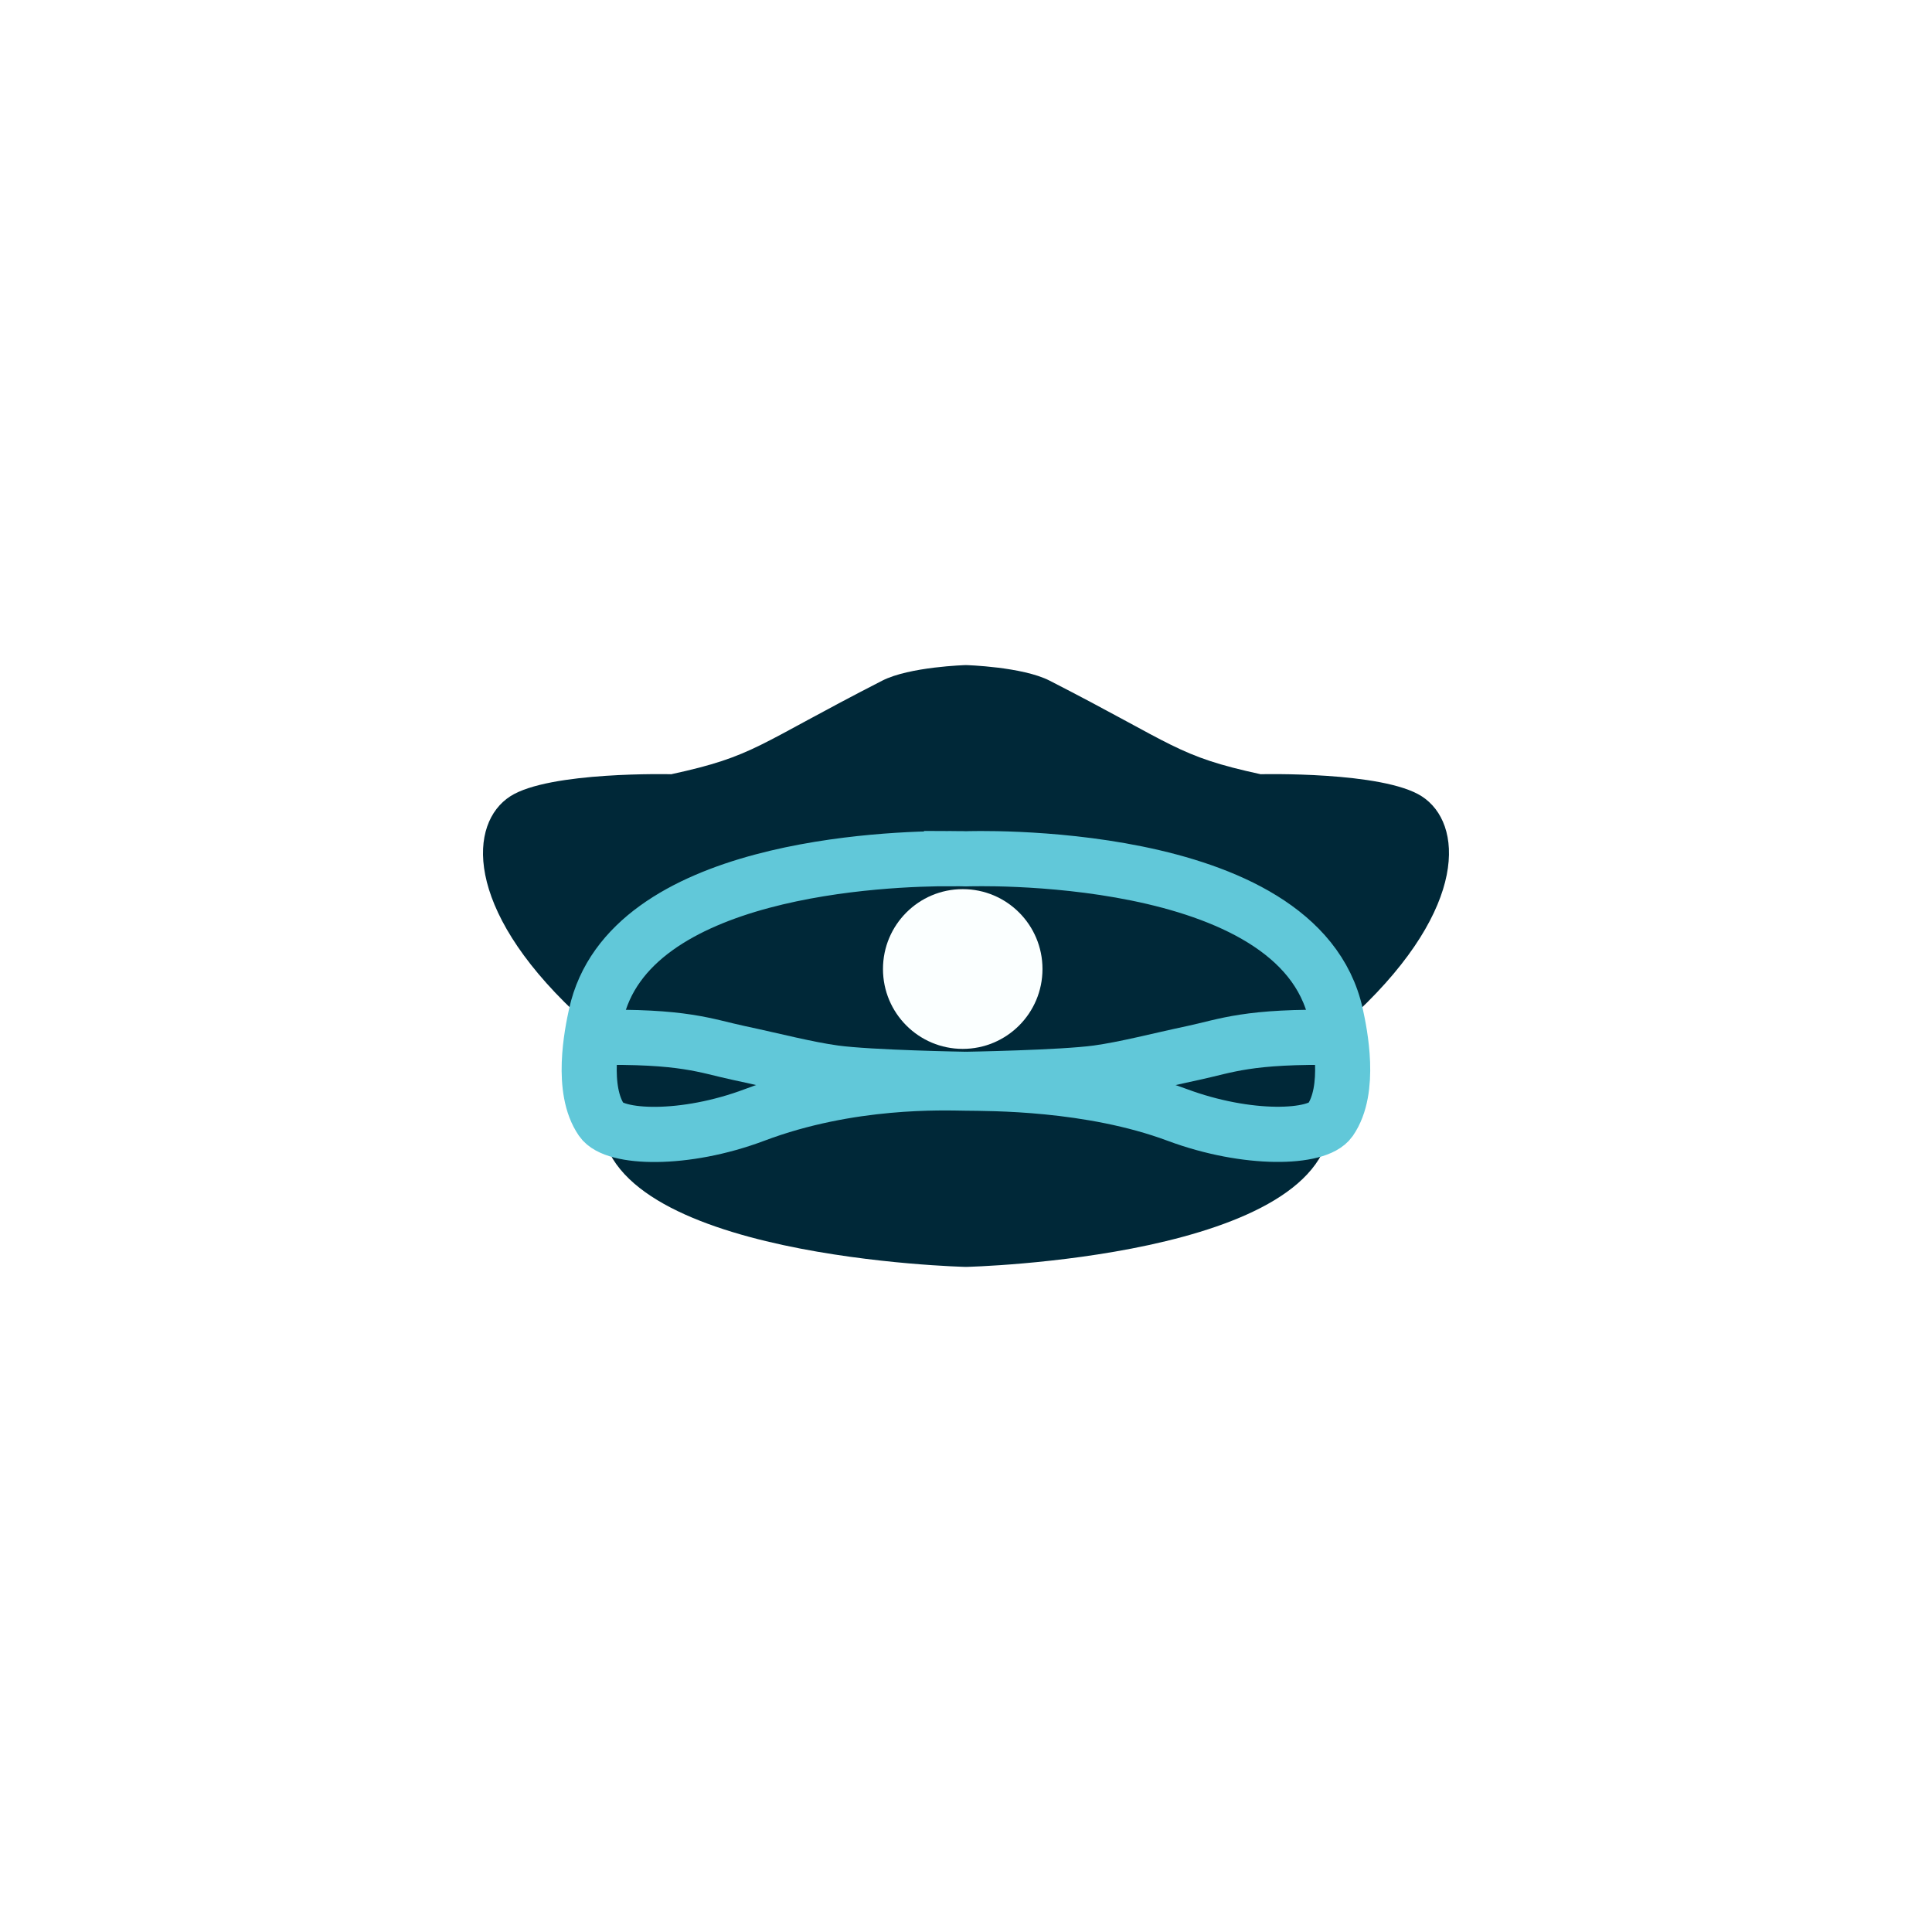
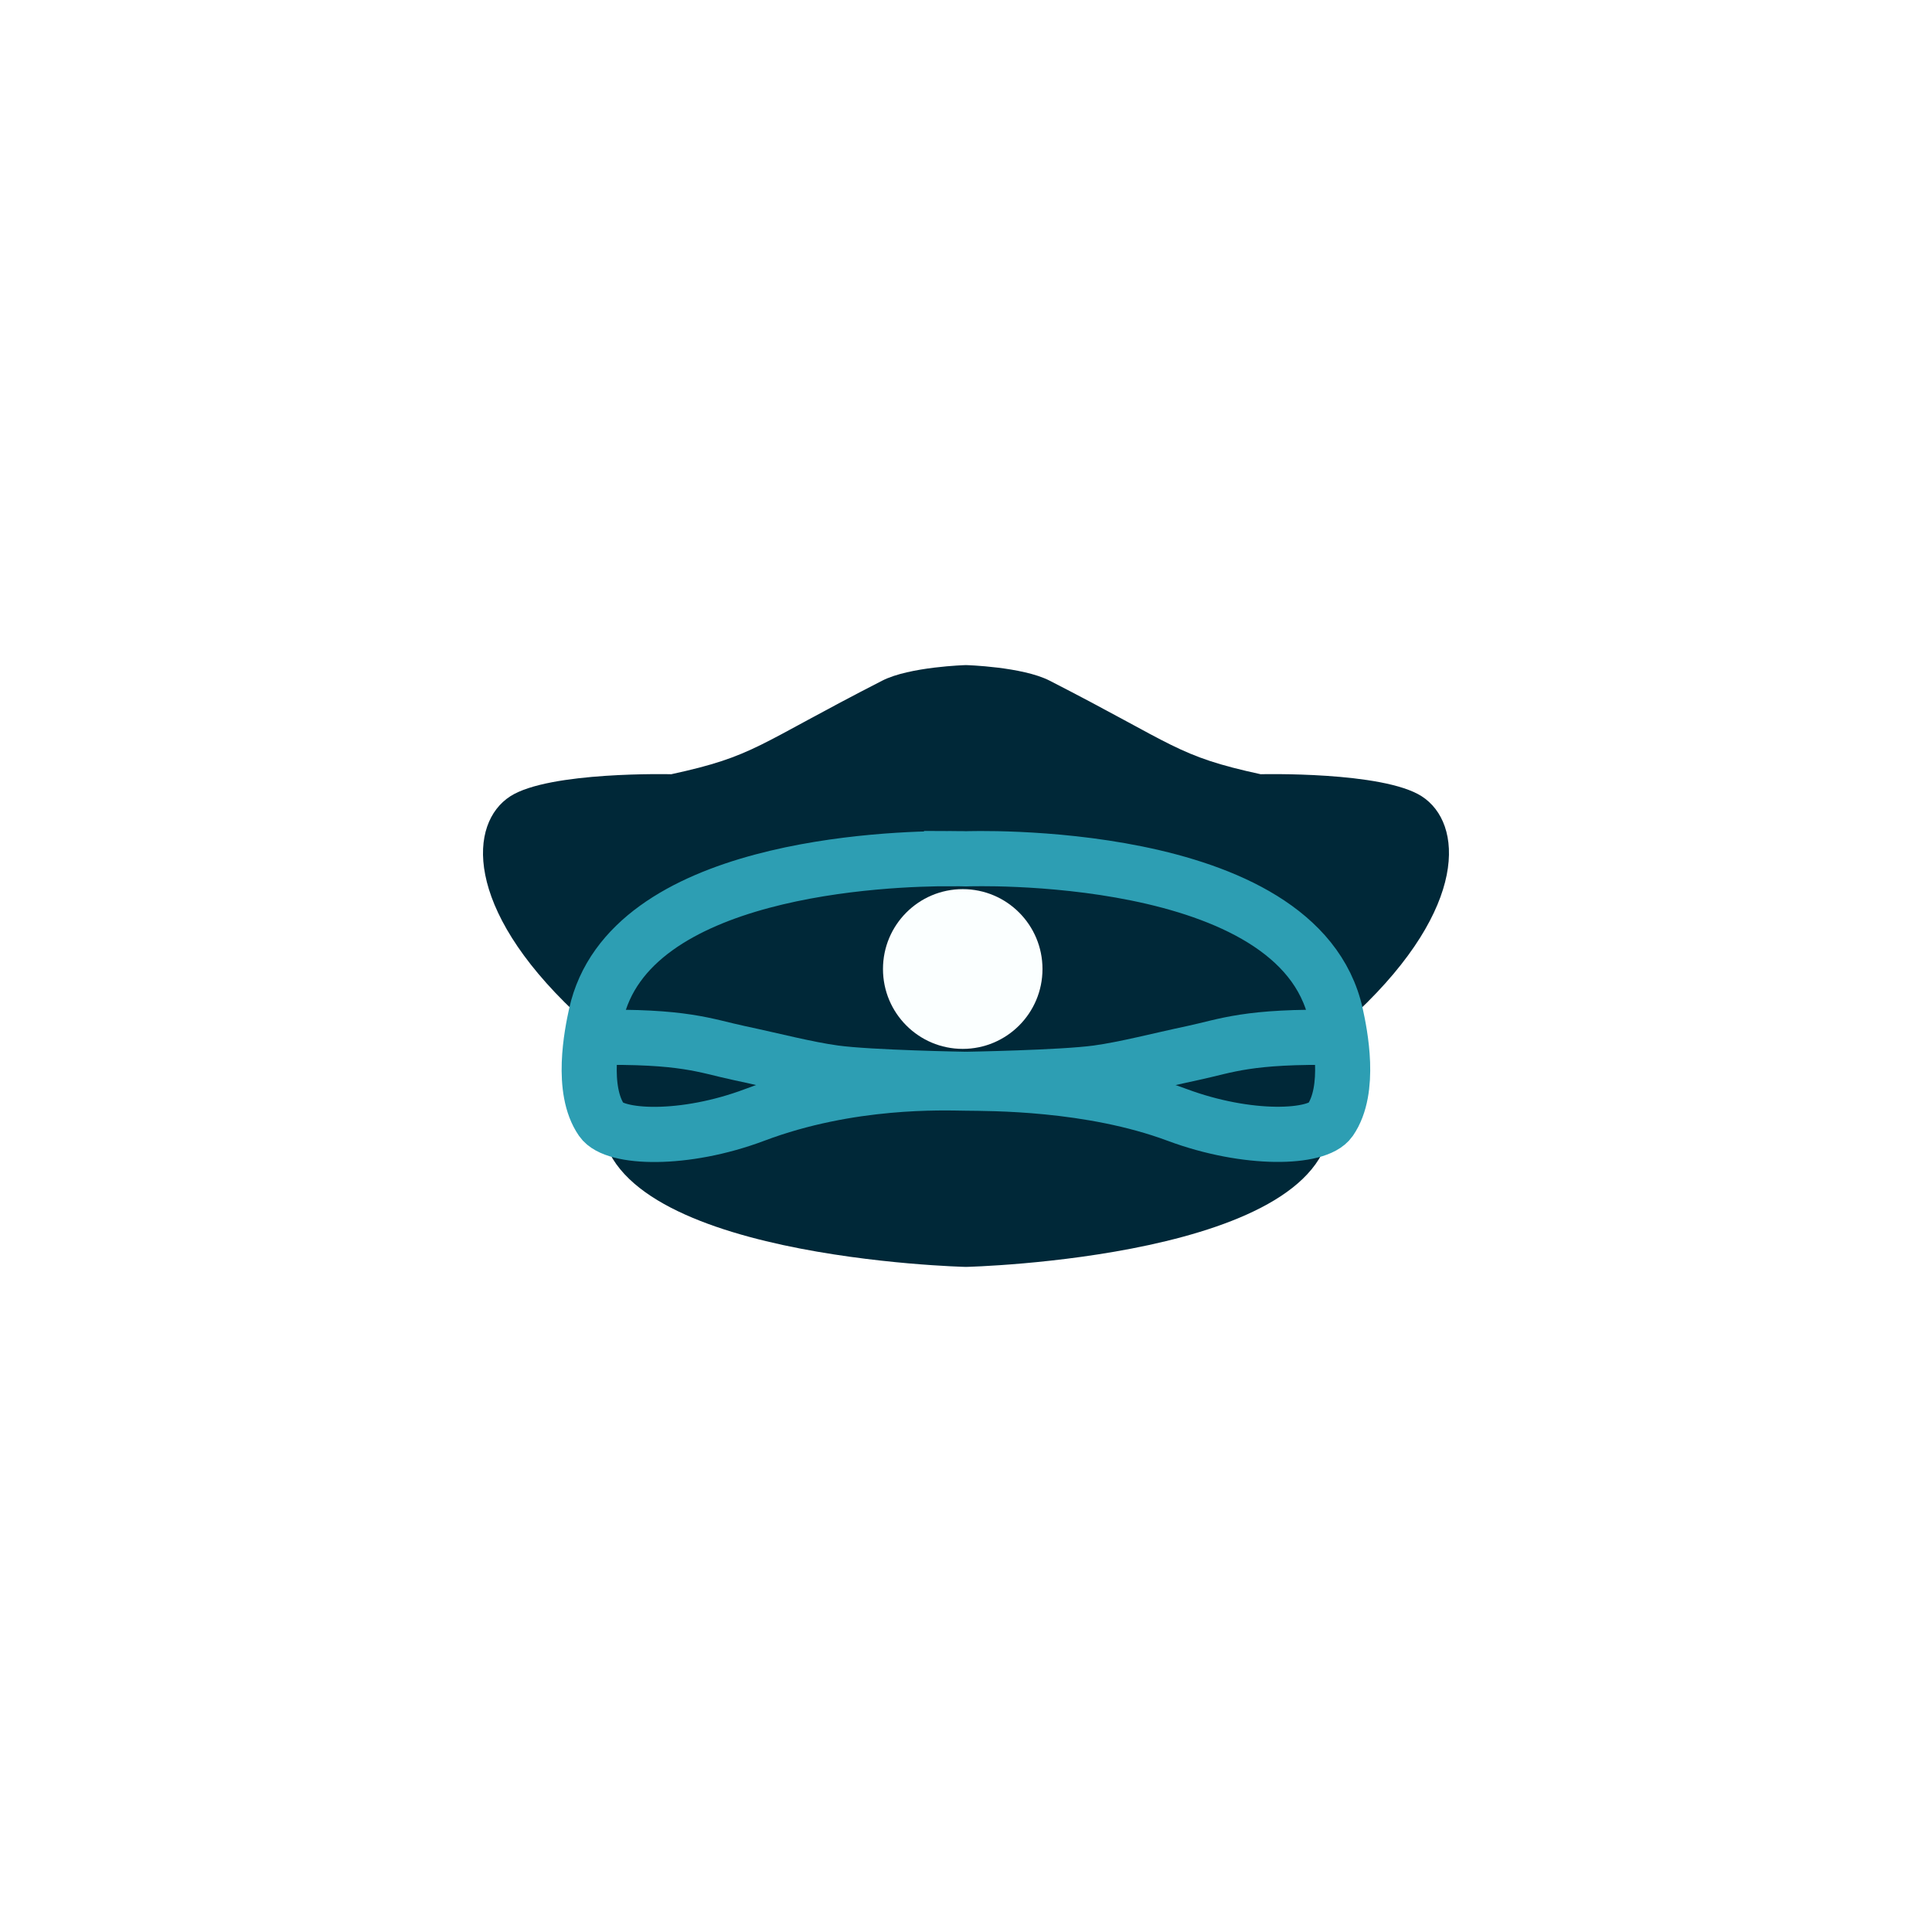
<svg xmlns="http://www.w3.org/2000/svg" width="512" height="512" viewBox="0 0 135.467 135.467" version="1.1" id="svg8">
  <defs id="defs2" />
  <g id="layer1">
    <g id="g1517" transform="matrix(0.7001635,0,0,0.7012243,24.44784,18.86317)">
      <path id="path1424" style="fill:#002838;fill-opacity:1;stroke:none;stroke-width:0.368;stroke-linecap:butt;stroke-linejoin:miter;stroke-miterlimit:4;stroke-dasharray:none;stroke-opacity:1" d="m 61.815,39.604 c 0,0 -5.642,0.156 -8.383,1.557 -12.65,6.467 -12.709,7.531 -21.126,9.356 0,0 -12.212,-0.303 -16.12,2.205 -4.171,2.678 -4.671,11.094 6.455,21.584 0.207,0.195 -0.596,-18.162 39.181,-17.557 39.778,-0.604 38.966,17.752 39.173,17.557 11.127,-10.49 10.635,-18.906 6.464,-21.584 -3.908,-2.509 -16.128,-2.205 -16.128,-2.205 -8.416,-1.825 -8.484,-2.889 -21.133,-9.356 -2.74,-1.401 -8.384,-1.557 -8.384,-1.557 z" />
      <path id="path1500" style="fill:#002838;fill-opacity:1;stroke:none;stroke-width:0.368px;stroke-linecap:butt;stroke-linejoin:miter;stroke-opacity:1" d="m 58.704,58.586 c -31.192,0.087 -33.291,15.633 -33.29,15.809 0.016,1.933 -0.126,9.663 -0.134,10.42 -0.154,14.122 36.535,14.966 36.535,14.966 0,0 36.689,-0.844 36.535,-14.966 -0.008,-0.757 -0.151,-8.488 -0.134,-10.42 0.002,-0.181 -2.236,-16.741 -36.401,-15.768 -1.068,-0.03 -2.104,-0.044 -3.111,-0.041 z" />
-       <path style="display:inline;fill:none;stroke:#61c8d9;stroke-width:5.517;stroke-linecap:butt;stroke-linejoin:miter;stroke-miterlimit:4;stroke-dasharray:none;stroke-opacity:1" d="m 99.219,76.843 c -9.207,-0.181 -11.315,0.838 -14.654,1.546 -3.478,0.737 -6.742,1.599 -9.576,1.989 -3.575,0.491 -13.175,0.648 -13.175,0.648" id="path1480" />
-       <path style="display:inline;fill:none;stroke:#61c8d9;stroke-width:5.517;stroke-linecap:butt;stroke-linejoin:miter;stroke-miterlimit:4;stroke-dasharray:none;stroke-opacity:1" d="m 24.41,76.843 c 9.207,-0.181 11.315,0.838 14.654,1.546 3.478,0.737 6.742,1.599 9.576,1.989 3.575,0.491 13.175,0.648 13.175,0.648" id="path1478" />
+       <path style="display:inline;fill:none;stroke:#2d9eb3;stroke-width:5.517;stroke-linecap:butt;stroke-linejoin:miter;stroke-miterlimit:4;stroke-dasharray:none;stroke-opacity:1" d="m 99.219,76.843 c -9.207,-0.181 -11.315,0.838 -14.654,1.546 -3.478,0.737 -6.742,1.599 -9.576,1.989 -3.575,0.491 -13.175,0.648 -13.175,0.648" id="path1480" />
+       <path style="display:inline;fill:none;stroke:#2d9eb3;stroke-width:5.517;stroke-linecap:butt;stroke-linejoin:miter;stroke-miterlimit:4;stroke-dasharray:none;stroke-opacity:1" d="m 24.41,76.843 c 9.207,-0.181 11.315,0.838 14.654,1.546 3.478,0.737 6.742,1.599 9.576,1.989 3.575,0.491 13.175,0.648 13.175,0.648" id="path1478" />
      <circle style="opacity:0.999;fill:#fbffff;fill-opacity:1;stroke:none;stroke-width:7.463;stroke-linecap:round;stroke-miterlimit:4;stroke-dasharray:none;stroke-opacity:1;paint-order:stroke fill markers" id="path1507" cx="61.495" cy="69.994" r="7.987" />
-       <path id="path1449" style="display:inline;opacity:1;fill:none;stroke:#61c8d9;stroke-width:5.517;stroke-linecap:round;stroke-linejoin:miter;stroke-miterlimit:4;stroke-dasharray:none;stroke-opacity:1" d="m 60.375,58.954 c -6.432,-0.013 -32.365,0.858 -35.606,15.608 -0.421,1.917 -1.559,7.48 0.563,10.542 1.288,1.858 8.284,2.129 15.336,-0.525 9.547,-3.593 18.933,-3.202 21.157,-3.175 2.362,0.035 12.431,-0.065 21.135,3.175 7.061,2.628 14.049,2.383 15.337,0.525 C 100.42,82.041 99.282,76.479 98.861,74.561 95.156,57.705 61.815,58.975 61.815,58.975 c 0,0 -0.521,-0.02 -1.44,-0.022 z" />
+       <path id="path1449" style="display:inline;opacity:1;fill:none;stroke:#2d9eb3;stroke-width:5.517;stroke-linecap:round;stroke-linejoin:miter;stroke-miterlimit:4;stroke-dasharray:none;stroke-opacity:1" d="m 60.375,58.954 c -6.432,-0.013 -32.365,0.858 -35.606,15.608 -0.421,1.917 -1.559,7.48 0.563,10.542 1.288,1.858 8.284,2.129 15.336,-0.525 9.547,-3.593 18.933,-3.202 21.157,-3.175 2.362,0.035 12.431,-0.065 21.135,3.175 7.061,2.628 14.049,2.383 15.337,0.525 C 100.42,82.041 99.282,76.479 98.861,74.561 95.156,57.705 61.815,58.975 61.815,58.975 c 0,0 -0.521,-0.02 -1.44,-0.022 z" />
    </g>
  </g>
</svg>
